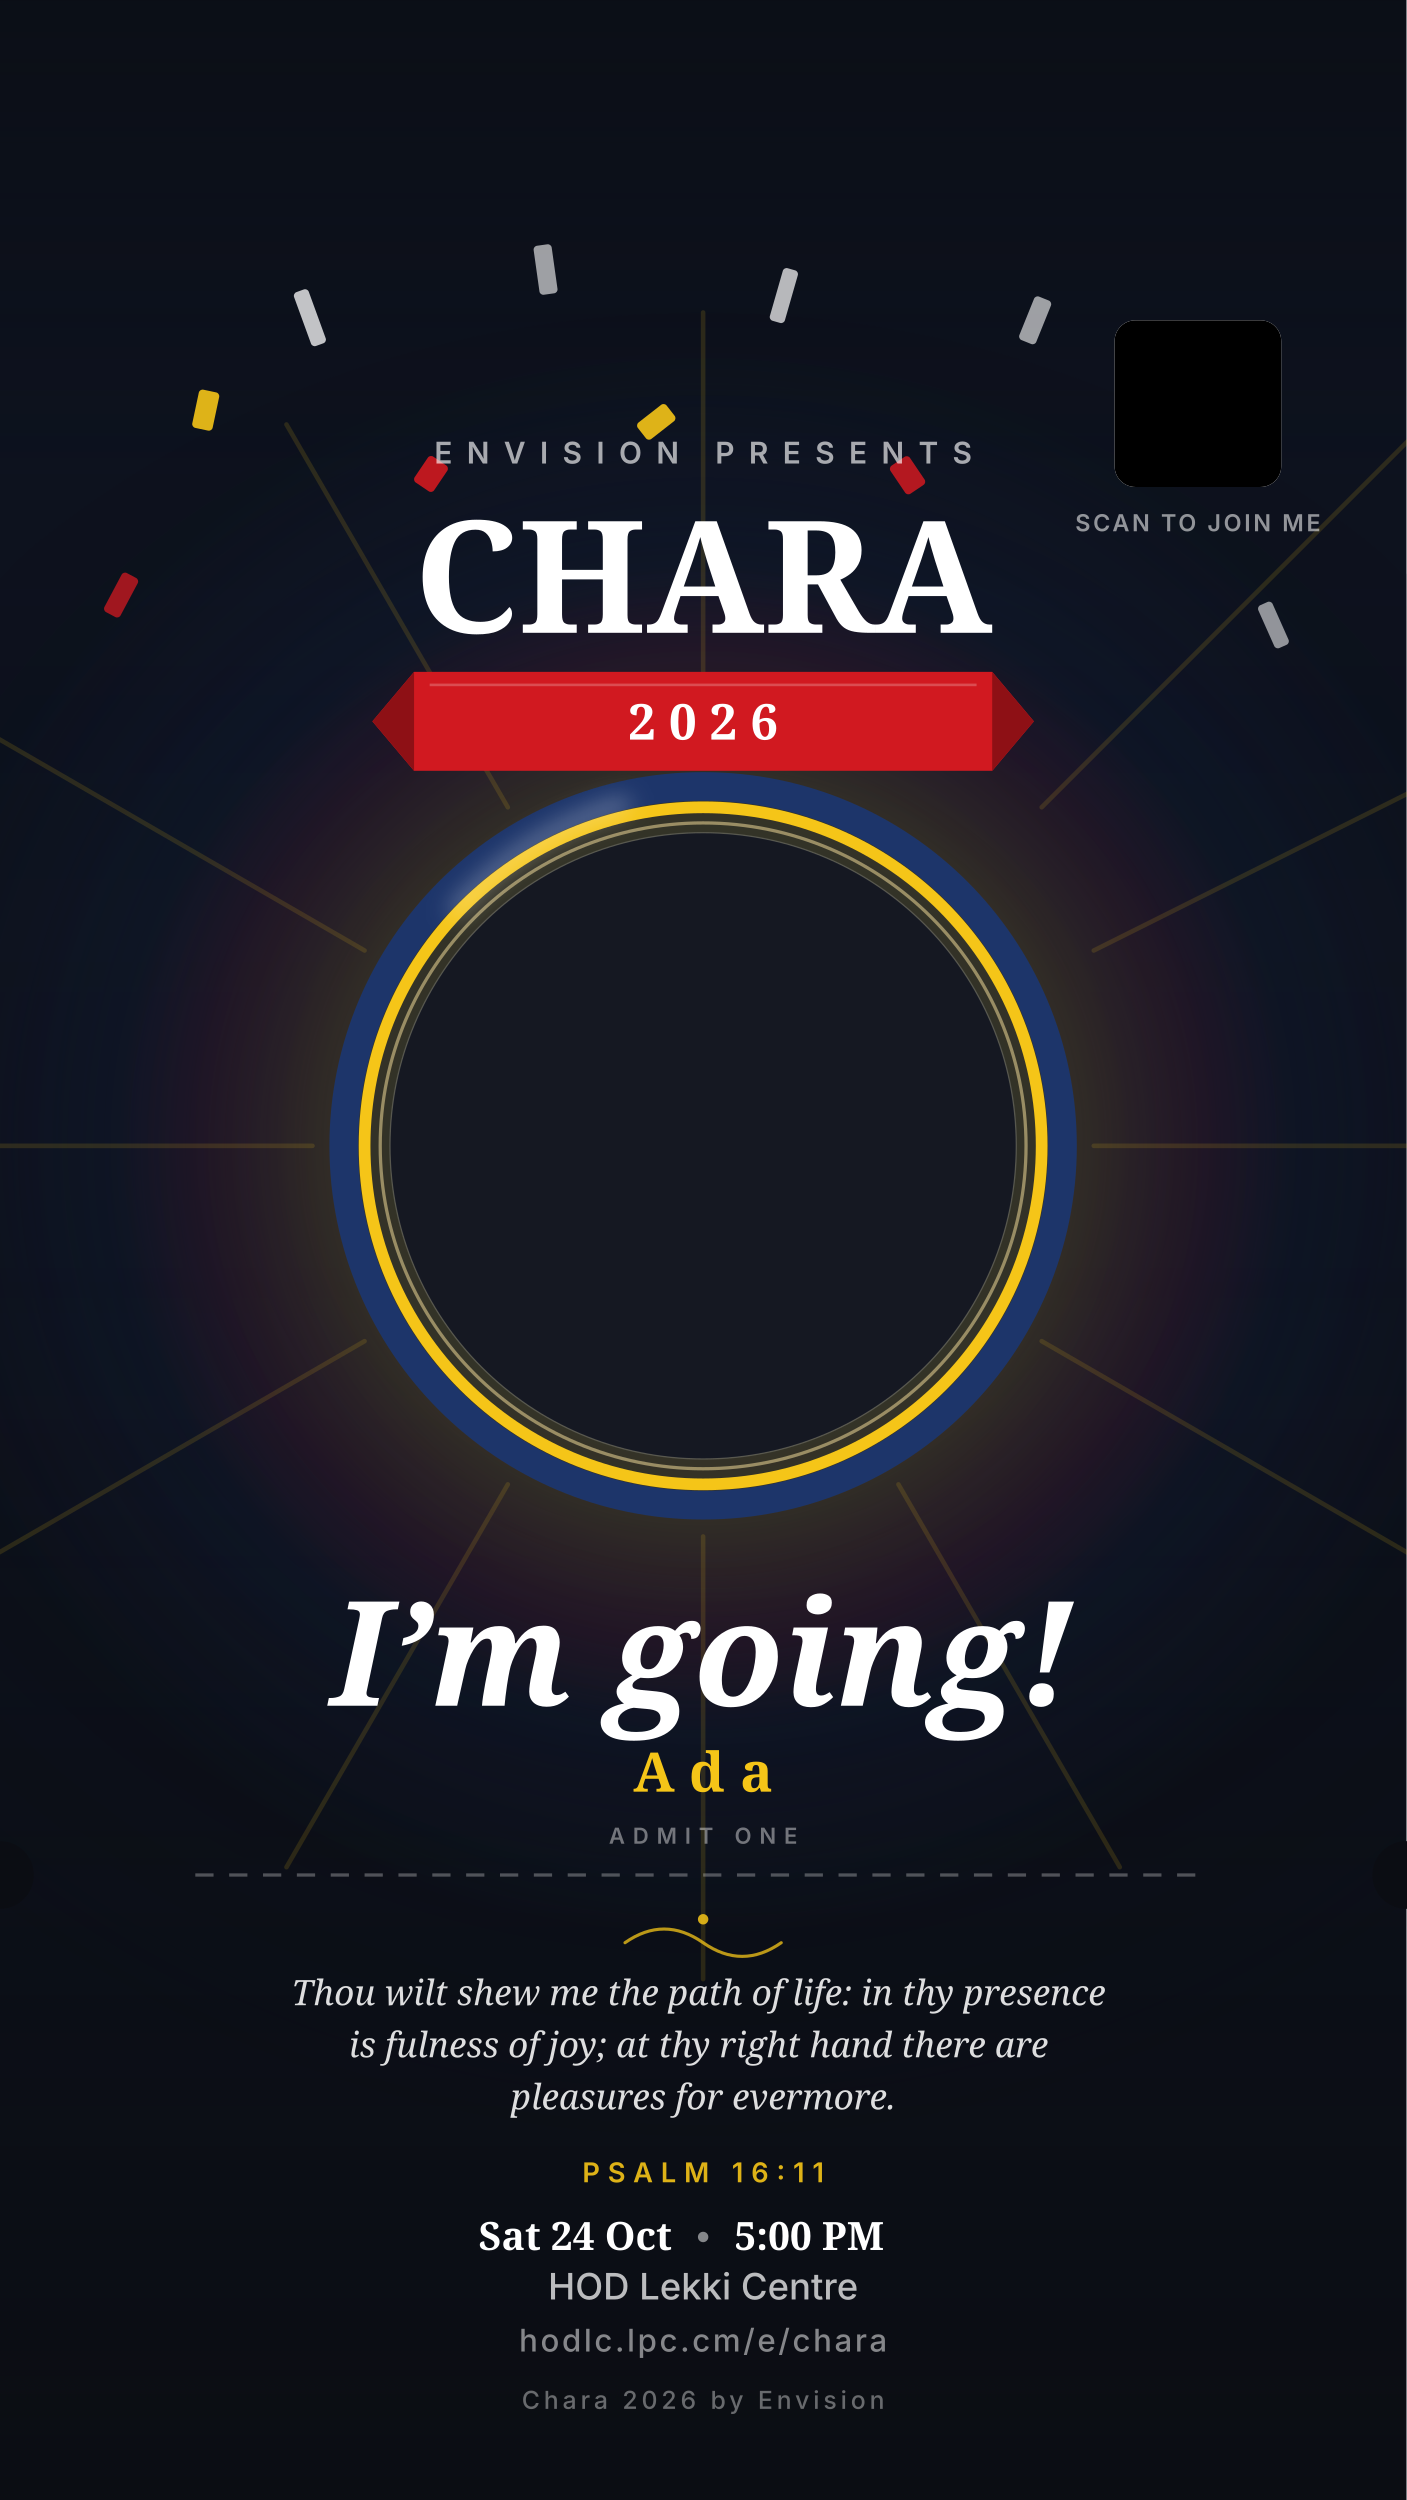
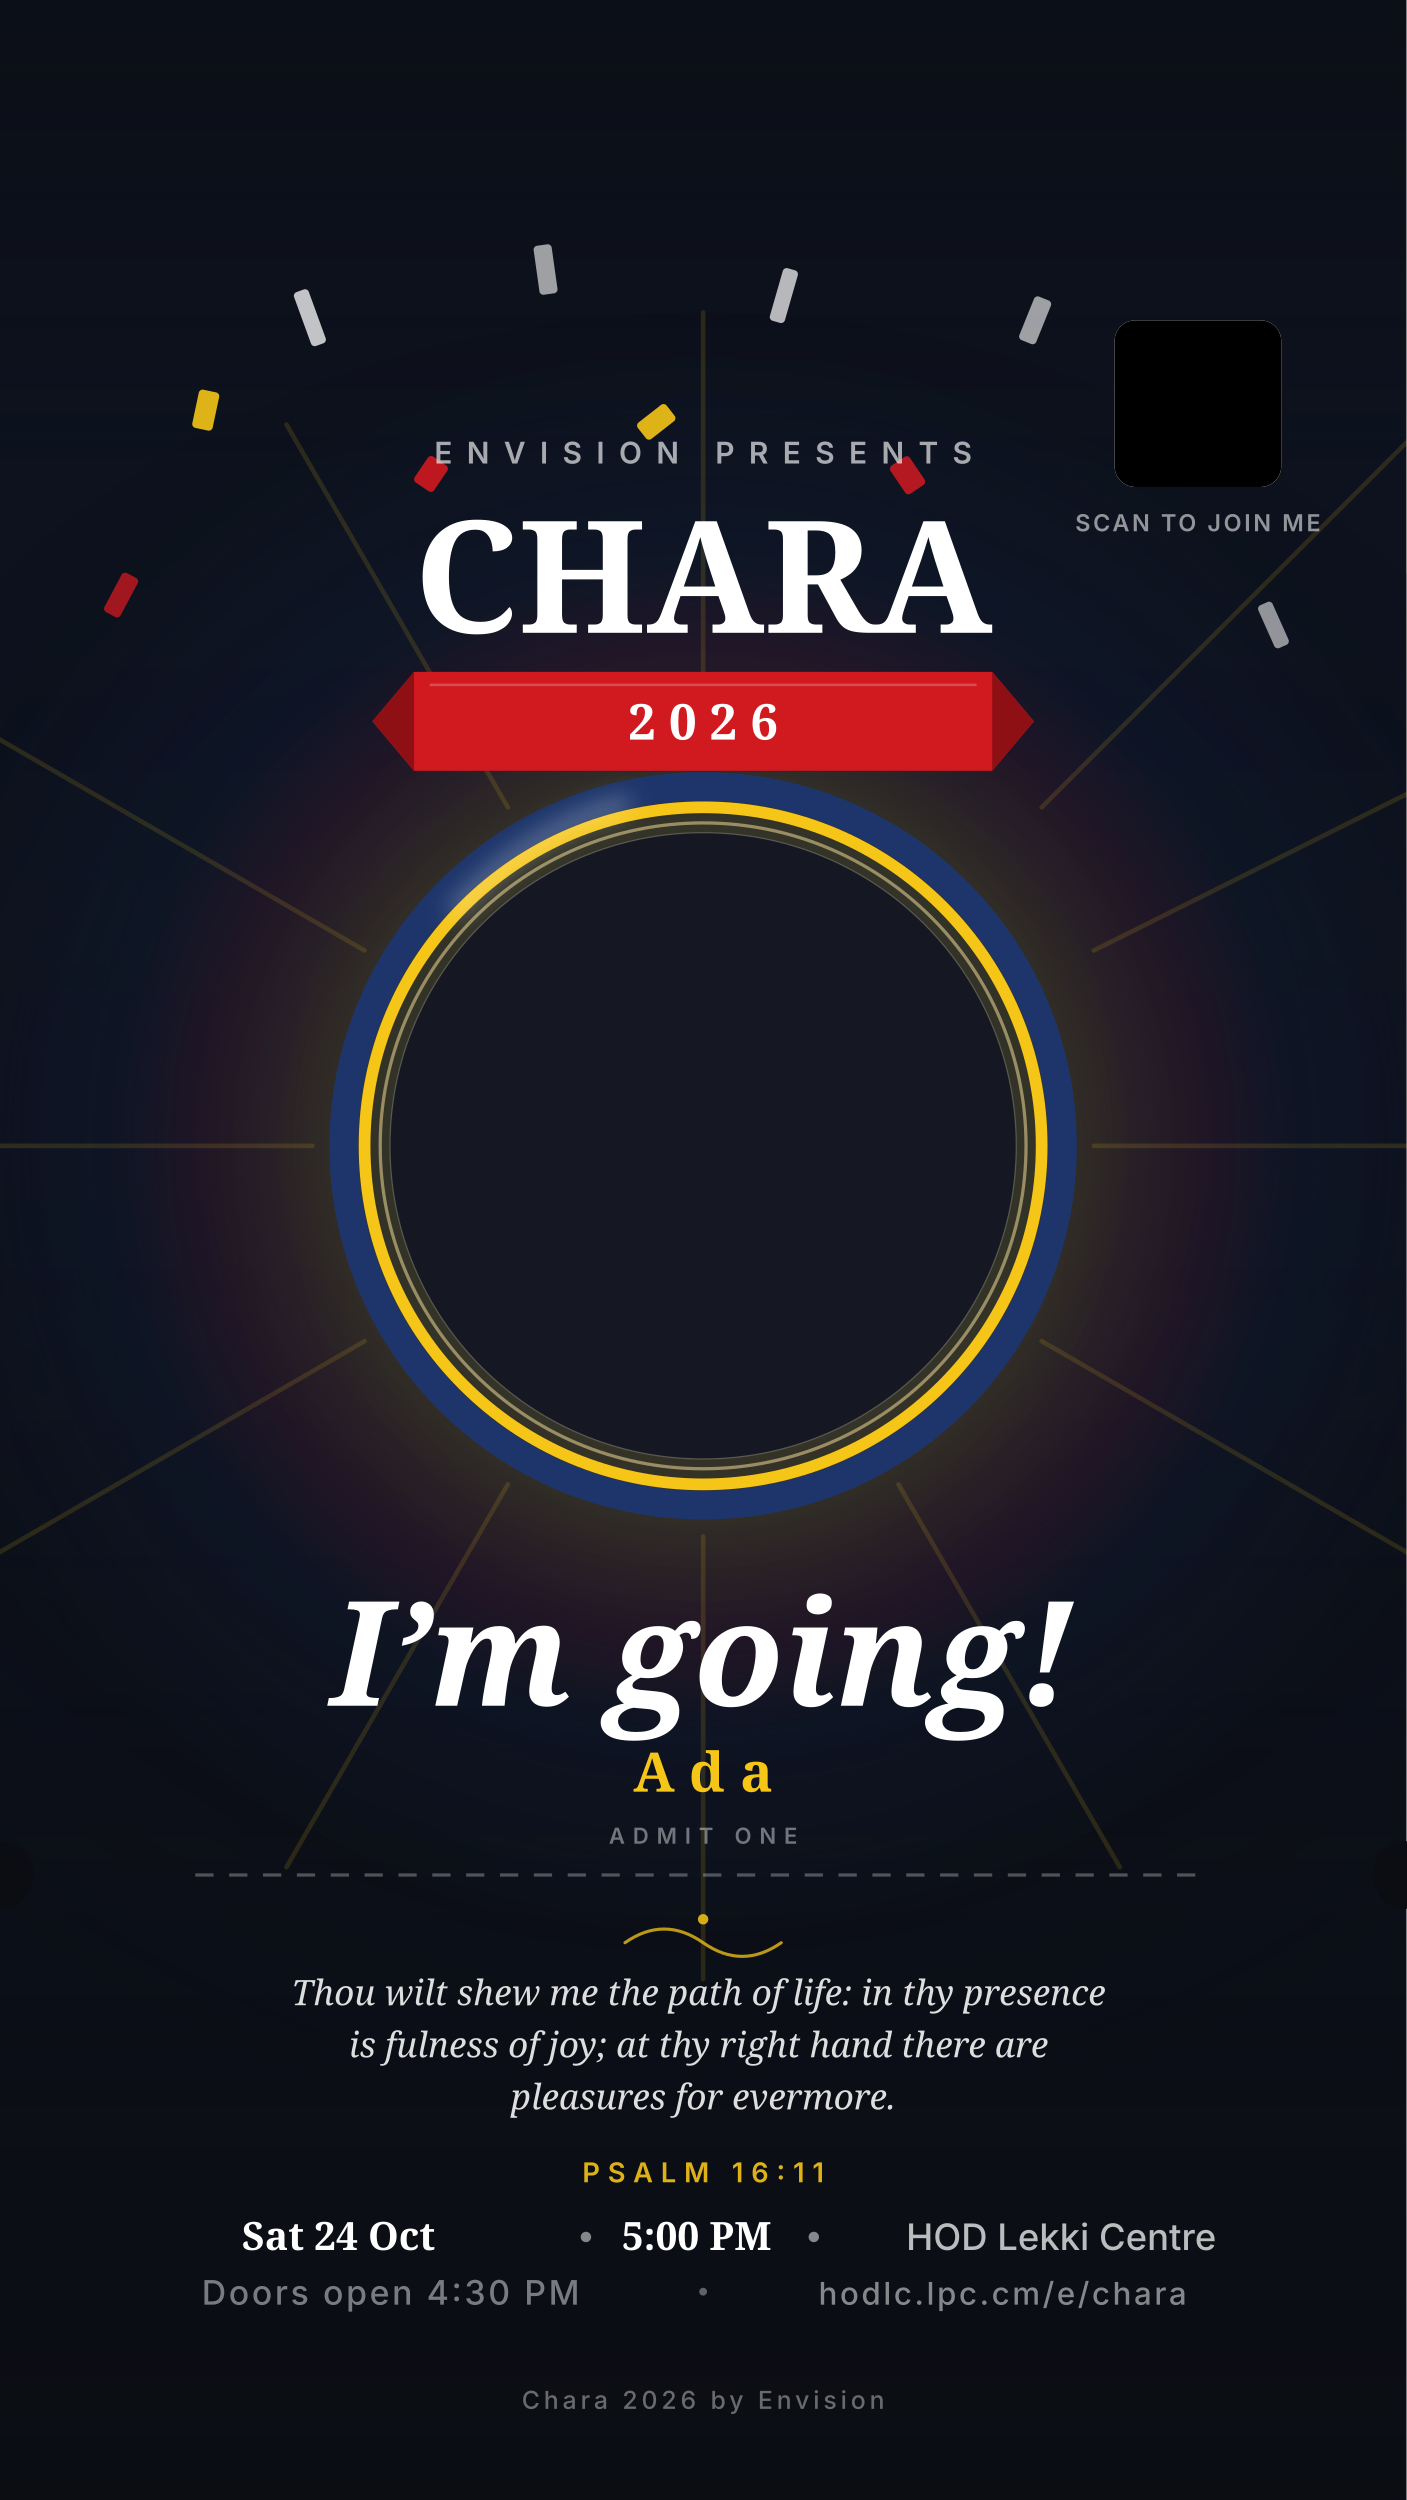
<svg xmlns="http://www.w3.org/2000/svg" width="1080" height="1920" viewBox="0 0 1080 1920" font-family="Inter, sans-serif">
  <defs>
    <clipPath id="se-photo-clip">
      <circle cx="540" cy="880" r="240" />
    </clipPath>
    <clipPath id="se-frame">
      <rect x="0" y="0" width="1080" height="1920" />
    </clipPath>
    <filter id="se-blur-hero" x="-6%" y="-6%" width="112%" height="112%">
      <feGaussianBlur stdDeviation="16" />
    </filter>
    <filter id="se-blur-soft" x="-40%" y="-40%" width="180%" height="180%">
      <feGaussianBlur stdDeviation="9" />
    </filter>
    <linearGradient id="se-veil" x1="0" y1="0" x2="0" y2="1">
      <stop id="se__stop__bg" offset="0" stop-color="#0B0D13" stop-opacity="0.86" />
      <stop id="se__stop__bg--2" offset="0.20" stop-color="#0B0D13" stop-opacity="0.54" />
      <stop id="se__stop__bg--3" offset="0.50" stop-color="#0B0D13" stop-opacity="0.64" />
      <stop id="se__stop__bg--4" offset="1" stop-color="#0B0D13" stop-opacity="1" />
    </linearGradient>
    <radialGradient id="se-core" cx="0.5" cy="0.44" r="0.56">
      <stop id="se__stop__bg--5" offset="0" stop-color="#0B0D13" stop-opacity="0.52" />
      <stop id="se__stop__bg--6" offset="0.6" stop-color="#0B0D13" stop-opacity="0.18" />
      <stop id="se__stop__bg--7" offset="1" stop-color="#0B0D13" stop-opacity="0" />
    </radialGradient>
    <radialGradient id="se-bloom" cx="0.5" cy="0.5" r="0.5">
      <stop id="se__stop__primary" offset="0" stop-color="#1D356A" stop-opacity="0.62" />
      <stop id="se__stop__primary--2" offset="1" stop-color="#1D356A" stop-opacity="0" />
    </radialGradient>
    <radialGradient id="se-halo" cx="0.5" cy="0.5" r="0.5">
      <stop id="se__stop__accent" offset="0.60" stop-color="#F5C518" stop-opacity="0.24" />
      <stop id="se__stop__glow" offset="0.85" stop-color="#D11920" stop-opacity="0.12" />
      <stop id="se__stop__glow--2" offset="1" stop-color="#D11920" stop-opacity="0" />
    </radialGradient>
  </defs>
  <rect id="se__fill__bg" x="0" y="0" width="1080" height="1920" fill="#0B0D13" />
  <g clip-path="url(#se-frame)">
    <g filter="url(#se-blur-hero)">
      <image id="se__image__hero" x="-360" y="60" width="1800" height="1012" preserveAspectRatio="xMidYMid slice" href="" />
    </g>
    <rect x="0" y="0" width="1080" height="1920" fill="#0B0D13" fill-opacity="0.26" />
    <rect id="se__fill__primary" x="0" y="0" width="1080" height="1920" fill="#1D356A" fill-opacity="0.30" />
    <rect x="0" y="0" width="1080" height="1920" fill="url(#se-veil)" />
  </g>
  <circle cx="540" cy="880" r="620" fill="url(#se-bloom)" />
  <circle cx="540" cy="880" r="450" fill="url(#se-halo)" />
  <ellipse cx="540" cy="960" rx="780" ry="720" fill="url(#se-core)" />
  <g stroke="#F5C518" stroke-opacity="0.14" stroke-width="3.5" stroke-linecap="round">
    <line x1="840" y1="880" x2="1180" y2="880" />
    <line x1="800" y1="1030" x2="1094" y2="1200" />
    <line x1="690" y1="1140" x2="860" y2="1434" />
    <line x1="540" y1="1180" x2="540" y2="1520" />
    <line x1="390" y1="1140" x2="220" y2="1434" />
    <line x1="280" y1="1030" x2="-14" y2="1200" />
    <line x1="240" y1="880" x2="-100" y2="880" />
    <line x1="280" y1="730" x2="-14" y2="560" />
    <line x1="390" y1="620" x2="220" y2="326" />
    <line x1="540" y1="580" x2="540" y2="240" />
    <line x1="800" y1="620" x2="1094" y2="326" />
    <line x1="840" y1="730" x2="1180" y2="560" />
  </g>
  <g>
    <rect x="150" y="300" width="16" height="30" rx="3" fill="#F5C518" fill-opacity="0.9" transform="rotate(12 158 315)" />
    <rect x="232" y="222" width="12" height="44" rx="3" fill="#FFFFFF" fill-opacity="0.75" transform="rotate(-20 238 244)" />
    <rect x="322" y="352" width="18" height="24" rx="3" fill="#D11920" fill-opacity="0.9" transform="rotate(34 331 364)" />
    <rect x="412" y="188" width="14" height="38" rx="3" fill="#FFFFFF" fill-opacity="0.6" transform="rotate(-8 419 207)" />
    <rect x="496" y="310" width="16" height="28" rx="3" fill="#F5C518" fill-opacity="0.9" transform="rotate(52 504 324)" />
    <rect x="596" y="206" width="12" height="42" rx="3" fill="#FFFFFF" fill-opacity="0.7" transform="rotate(16 602 227)" />
    <rect x="688" y="352" width="18" height="26" rx="3" fill="#D11920" fill-opacity="0.85" transform="rotate(-34 697 365)" />
    <rect x="788" y="228" width="14" height="36" rx="3" fill="#FFFFFF" fill-opacity="0.6" transform="rotate(22 795 246)" />
    <rect x="898" y="318" width="16" height="30" rx="3" fill="#F5C518" fill-opacity="0.9" transform="rotate(-12 906 333)" />
    <rect x="86" y="440" width="14" height="34" rx="3" fill="#D11920" fill-opacity="0.75" transform="rotate(28 93 457)" />
    <rect x="972" y="462" width="12" height="36" rx="3" fill="#FFFFFF" fill-opacity="0.55" transform="rotate(-24 978 480)" />
  </g>
  <image id="se__image__logo" x="508" y="246" width="64" height="64" href="" />
  <text id="se__text__organizer" x="540" y="356" font-size="23" font-weight="600" letter-spacing="11" text-anchor="middle" fill="#FFFFFF" fill-opacity="0.64">ENVISION PRESENTS</text>
  <rect id="se__box__organizer--fit" x="120" y="320" width="840" height="44" fill="none" />
  <rect x="856" y="246" width="128" height="128" rx="16" fill="#FFFFFF" />
  <rect id="se__qr__ref_url" x="856" y="246" width="128" height="128" rx="16" fill="#000000" />
  <text x="920" y="408" font-size="18" font-weight="600" letter-spacing="2" text-anchor="middle" fill="#FFFFFF" fill-opacity="0.55">SCAN TO JOIN ME</text>
  <text id="se__text__title" x="540" y="486" font-size="120" font-weight="900" font-family="Fraunces, Unbounded, serif" text-anchor="middle" fill="#FFFFFF">CHARA</text>
  <rect id="se__box__title--fit" x="80" y="374" width="920" height="130" fill="none" />
  <circle id="se__stroke__accent" cx="540" cy="880" r="284" fill="none" stroke="#F5C518" stroke-width="4" stroke-opacity="0.45" />
  <circle id="se__stroke__primary" cx="540" cy="880" r="276" fill="none" stroke="#1D356A" stroke-width="22" />
  <circle cx="540" cy="880" r="260" fill="none" stroke="#F5C518" stroke-width="9" />
  <circle cx="540" cy="880" r="248" fill="none" stroke="#FFE9A3" stroke-width="2.5" stroke-opacity="0.5" />
  <g filter="url(#se-blur-soft)">
    <path d="M 350 700 A 266 266 0 0 1 480 618" fill="none" stroke="#FFFFFF" stroke-opacity="0.5" stroke-width="8" stroke-linecap="round" />
  </g>
  <g id="se__ifnot__has_photo">
    <circle id="se__fill__surface" cx="540" cy="880" r="240" fill="#151822" fill-opacity="0.75" />
    <circle cx="540" cy="880" r="240" fill="none" stroke="#FFFFFF" stroke-opacity="0.18" stroke-width="2" />
    <text x="540" y="878" font-size="132" text-anchor="middle" fill="#FFFFFF" fill-opacity="0.30" font-family="Inter, sans-serif">+</text>
    <text id="se__text__cta" x="540" y="952" font-size="30" font-weight="600" text-anchor="middle" fill="#FFFFFF" fill-opacity="0.45">Add photo</text>
  </g>
  <g id="se__if__has_photo">
    <g clip-path="url(#se-photo-clip)">
      <rect x="300" y="640" width="480" height="480" fill="#151822" />
      <image id="se__image__photo" x="300" y="640" width="480" height="480" preserveAspectRatio="xMidYMid slice" href="" />
    </g>
  </g>
  <rect id="se__slot__photo" x="300" y="640" width="480" height="480" rx="240" fill="none" />
  <g>
    <path id="se__fill__secondary" d="M 318 516 L 762 516 L 794 554 L 762 592 L 318 592 L 286 554 Z" fill="#D11920" />
    <path d="M 286 554 L 318 516 L 318 592 Z" fill="#8E1015" />
    <path d="M 794 554 L 762 516 L 762 592 Z" fill="#8E1015" />
    <path d="M 330 526 L 750 526" stroke="#FFFFFF" stroke-opacity="0.22" stroke-width="2" />
    <text id="se__text__edition" x="540" y="568" font-size="38" font-weight="700" font-family="Fraunces, Unbounded, serif" letter-spacing="10" text-anchor="middle" fill="#FFFFFF">2026</text>
    <rect id="se__box__edition--fit" x="360" y="524" width="360" height="58" fill="none" />
  </g>
  <text id="se__text__headline" x="540" y="1310" font-size="112" font-weight="900" font-style="italic" font-family="Fraunces, Unbounded, serif" text-anchor="middle" fill="#FFFFFF">I’m going!</text>
  <rect id="se__box__headline--fit" x="120" y="1210" width="840" height="130" fill="none" />
  <text id="se__text__first_name" x="540" y="1376" font-size="42" font-weight="700" font-family="Fraunces, Unbounded, serif" letter-spacing="12" text-anchor="middle" fill="#F5C518">Ada</text>
  <rect id="se__box__first_name--fit" x="160" y="1326" width="760" height="58" fill="none" />
  <text x="540" y="1416" font-size="17" font-weight="600" letter-spacing="6" text-anchor="middle" fill="#FFFFFF" fill-opacity="0.42" font-family="Inter, sans-serif">ADMIT ONE</text>
  <line x1="150" y1="1440" x2="930" y2="1440" stroke="#FFFFFF" stroke-opacity="0.28" stroke-width="2.5" stroke-dasharray="14 12" />
  <circle cx="0" cy="1440" r="26" fill="#0B0D13" />
  <circle cx="1080" cy="1440" r="26" fill="#0B0D13" />
  <path d="M 480 1492 c 20 -14 40 -14 60 0 c 20 14 40 14 60 0" fill="none" stroke="#F5C518" stroke-opacity="0.75" stroke-width="2.4" stroke-linecap="round" />
  <circle cx="540" cy="1474" r="4" fill="#F5C518" fill-opacity="0.85" />
  <text id="se__text__verse_text" x="540" y="1540" font-size="27" font-weight="500" font-style="italic" font-family="Fraunces, Unbounded, serif" text-anchor="middle" fill="#FFFFFF" fill-opacity="0.86">Thou wilt shew me the path of life: in thy presence
    <tspan x="540" dy="40">is fulness of joy; at thy right hand there are</tspan>
    <tspan x="540" dy="40">pleasures for evermore.</tspan>
  </text>
  <rect id="se__box__verse_text--wrap-3" x="90" y="1496" width="900" height="140" fill="none" />
  <text id="se__text__verse_ref" x="540" y="1676" font-size="21" font-weight="600" letter-spacing="6" text-anchor="middle" fill="#F5C518" fill-opacity="0.9">PSALM 16:11</text>
  <rect id="se__box__verse_ref--fit" x="300" y="1650" width="480" height="38" fill="none" />
-   <text id="se__text__date" x="516" y="1728" font-size="30" font-weight="700" font-family="Fraunces, Unbounded, serif" text-anchor="end" fill="#FFFFFF">Sat 24 Oct</text>
-   <rect id="se__box__date--fit" x="180" y="1692" width="336" height="46" fill="none" />
-   <circle cx="540" cy="1718" r="4" fill="#FFFFFF" fill-opacity="0.5" />
-   <text id="se__text__time" x="564" y="1728" font-size="30" font-weight="700" font-family="Fraunces, Unbounded, serif" text-anchor="start" fill="#FFFFFF">5:00 PM</text>
-   <rect id="se__box__time--fit" x="564" y="1692" width="300" height="46" fill="none" />
-   <text id="se__text__venue" x="540" y="1766" font-size="28" font-weight="500" text-anchor="middle" fill="#FFFFFF" fill-opacity="0.72">HOD Lekki Centre</text>
-   <rect id="se__box__venue--fit" x="120" y="1732" width="840" height="44" fill="none" />
-   <text id="se__text__url" x="540" y="1806" font-size="24" font-weight="500" letter-spacing="2" text-anchor="middle" fill="#FFFFFF" fill-opacity="0.5">hodlc.lpc.cm/e/chara</text>
-   <rect id="se__box__url--fit" x="120" y="1774" width="840" height="40" fill="none" />
+   <text id="se__text__date" x="260" y="1728" font-size="30" font-weight="700" font-family="Fraunces, Unbounded, serif" text-anchor="middle" fill="#FFFFFF">Sat 24 Oct</text>
+   <rect id="se__box__date--fit" x="80" y="1692" width="360" height="46" fill="none" />
+   <circle cx="450" cy="1718" r="4" fill="#FFFFFF" fill-opacity="0.5" />
+   <text id="se__text__time" x="535" y="1728" font-size="30" font-weight="700" font-family="Fraunces, Unbounded, serif" text-anchor="middle" fill="#FFFFFF">5:00 PM</text>
+   <rect id="se__box__time--fit" x="460" y="1692" width="150" height="46" fill="none" />
+   <circle cx="625" cy="1718" r="4" fill="#FFFFFF" fill-opacity="0.5" />
+   <text id="se__text__venue" x="815" y="1728" font-size="28" font-weight="500" text-anchor="middle" fill="#FFFFFF" fill-opacity="0.72">HOD Lekki Centre</text>
+   <rect id="se__box__venue--fit" x="640" y="1692" width="360" height="46" fill="none" />
+   <text id="se__text__doors" x="300" y="1770" font-size="26" font-weight="500" letter-spacing="2" text-anchor="middle" text-transform="uppercase" fill="#FFFFFF" fill-opacity="0.45">Doors open 4:30 PM</text>
+   <rect id="se__box__doors--fit" x="80" y="1742" width="440" height="40" fill="none" />
+   <circle cx="540" cy="1760" r="3" fill="#FFFFFF" fill-opacity="0.35" />
+   <text id="se__text__url" x="770" y="1770" font-size="24" font-weight="500" letter-spacing="2" text-anchor="middle" fill="#FFFFFF" fill-opacity="0.5">hodlc.lpc.cm/e/chara</text>
+   <rect id="se__box__url--fit" x="560" y="1742" width="440" height="40" fill="none" />
  <text id="se__text__signature" x="540" y="1850" font-size="19" font-weight="500" letter-spacing="3" text-anchor="middle" fill="#FFFFFF" fill-opacity="0.38">Chara 2026 by Envision</text>
  <rect id="se__box__signature--fit" x="120" y="1822" width="840" height="34" fill="none" />
  <image id="se__image__logo--2" x="780" y="1690" width="500" height="500" opacity="0.05" href="" />
</svg>
